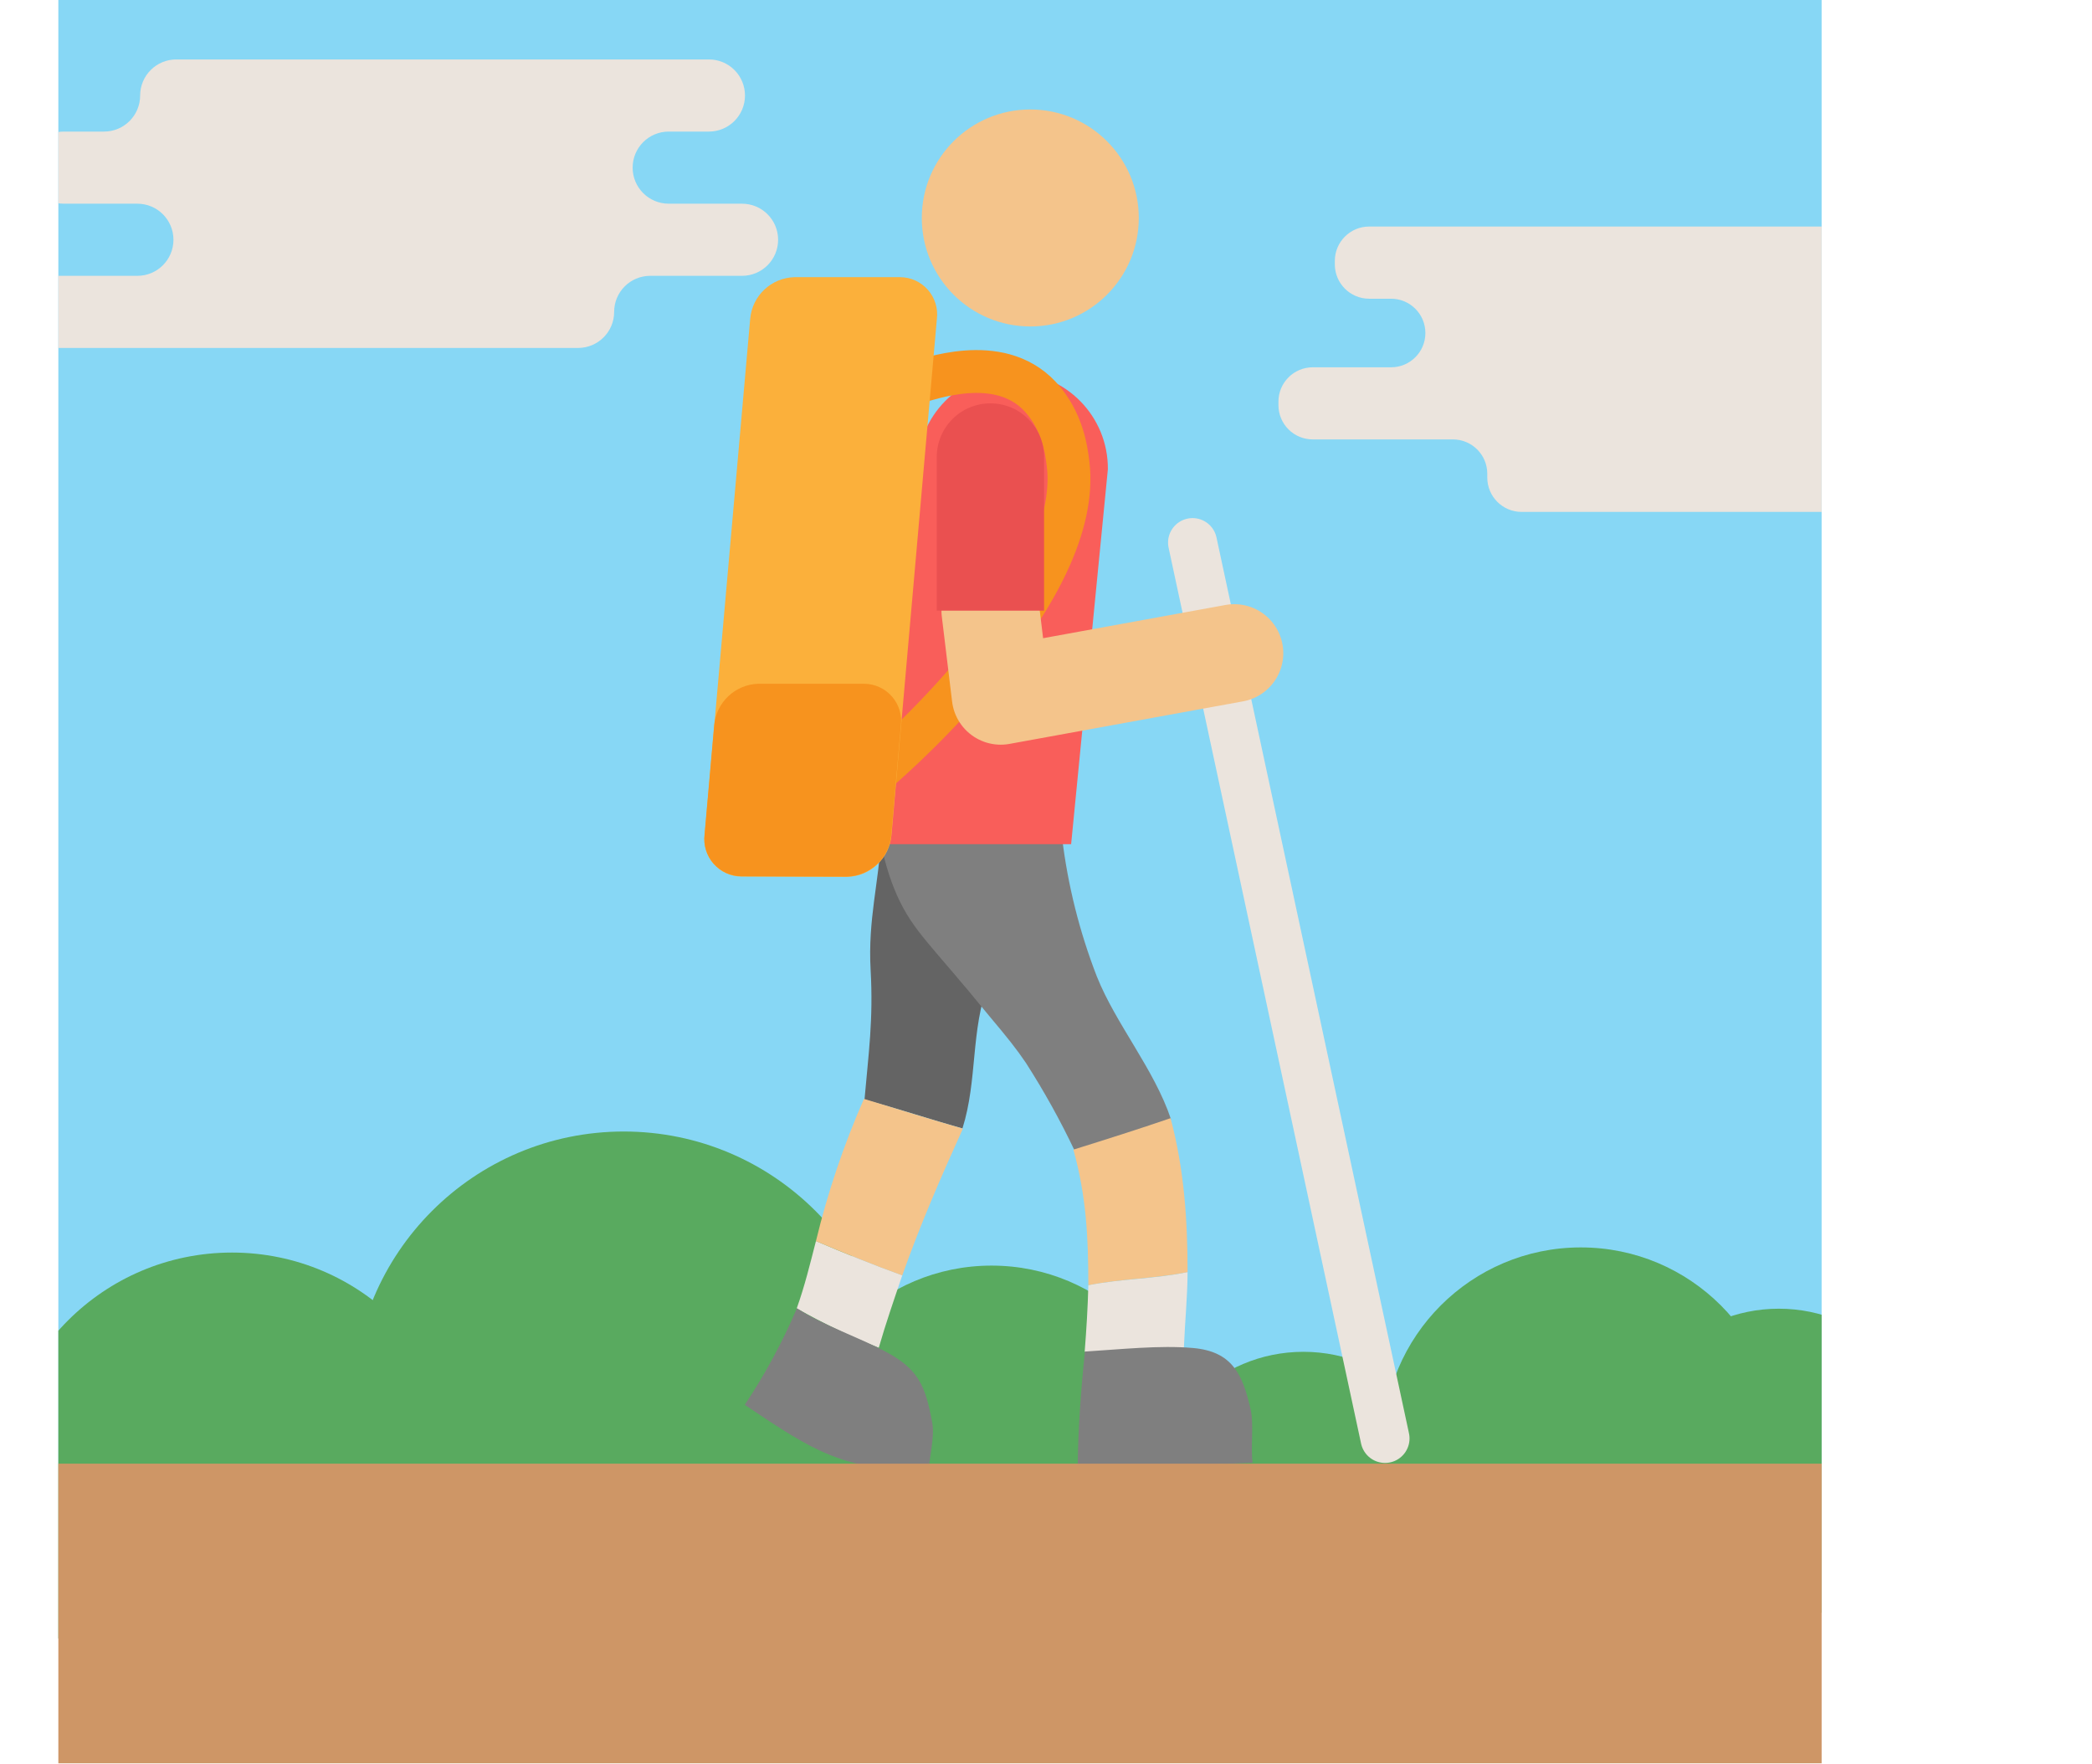
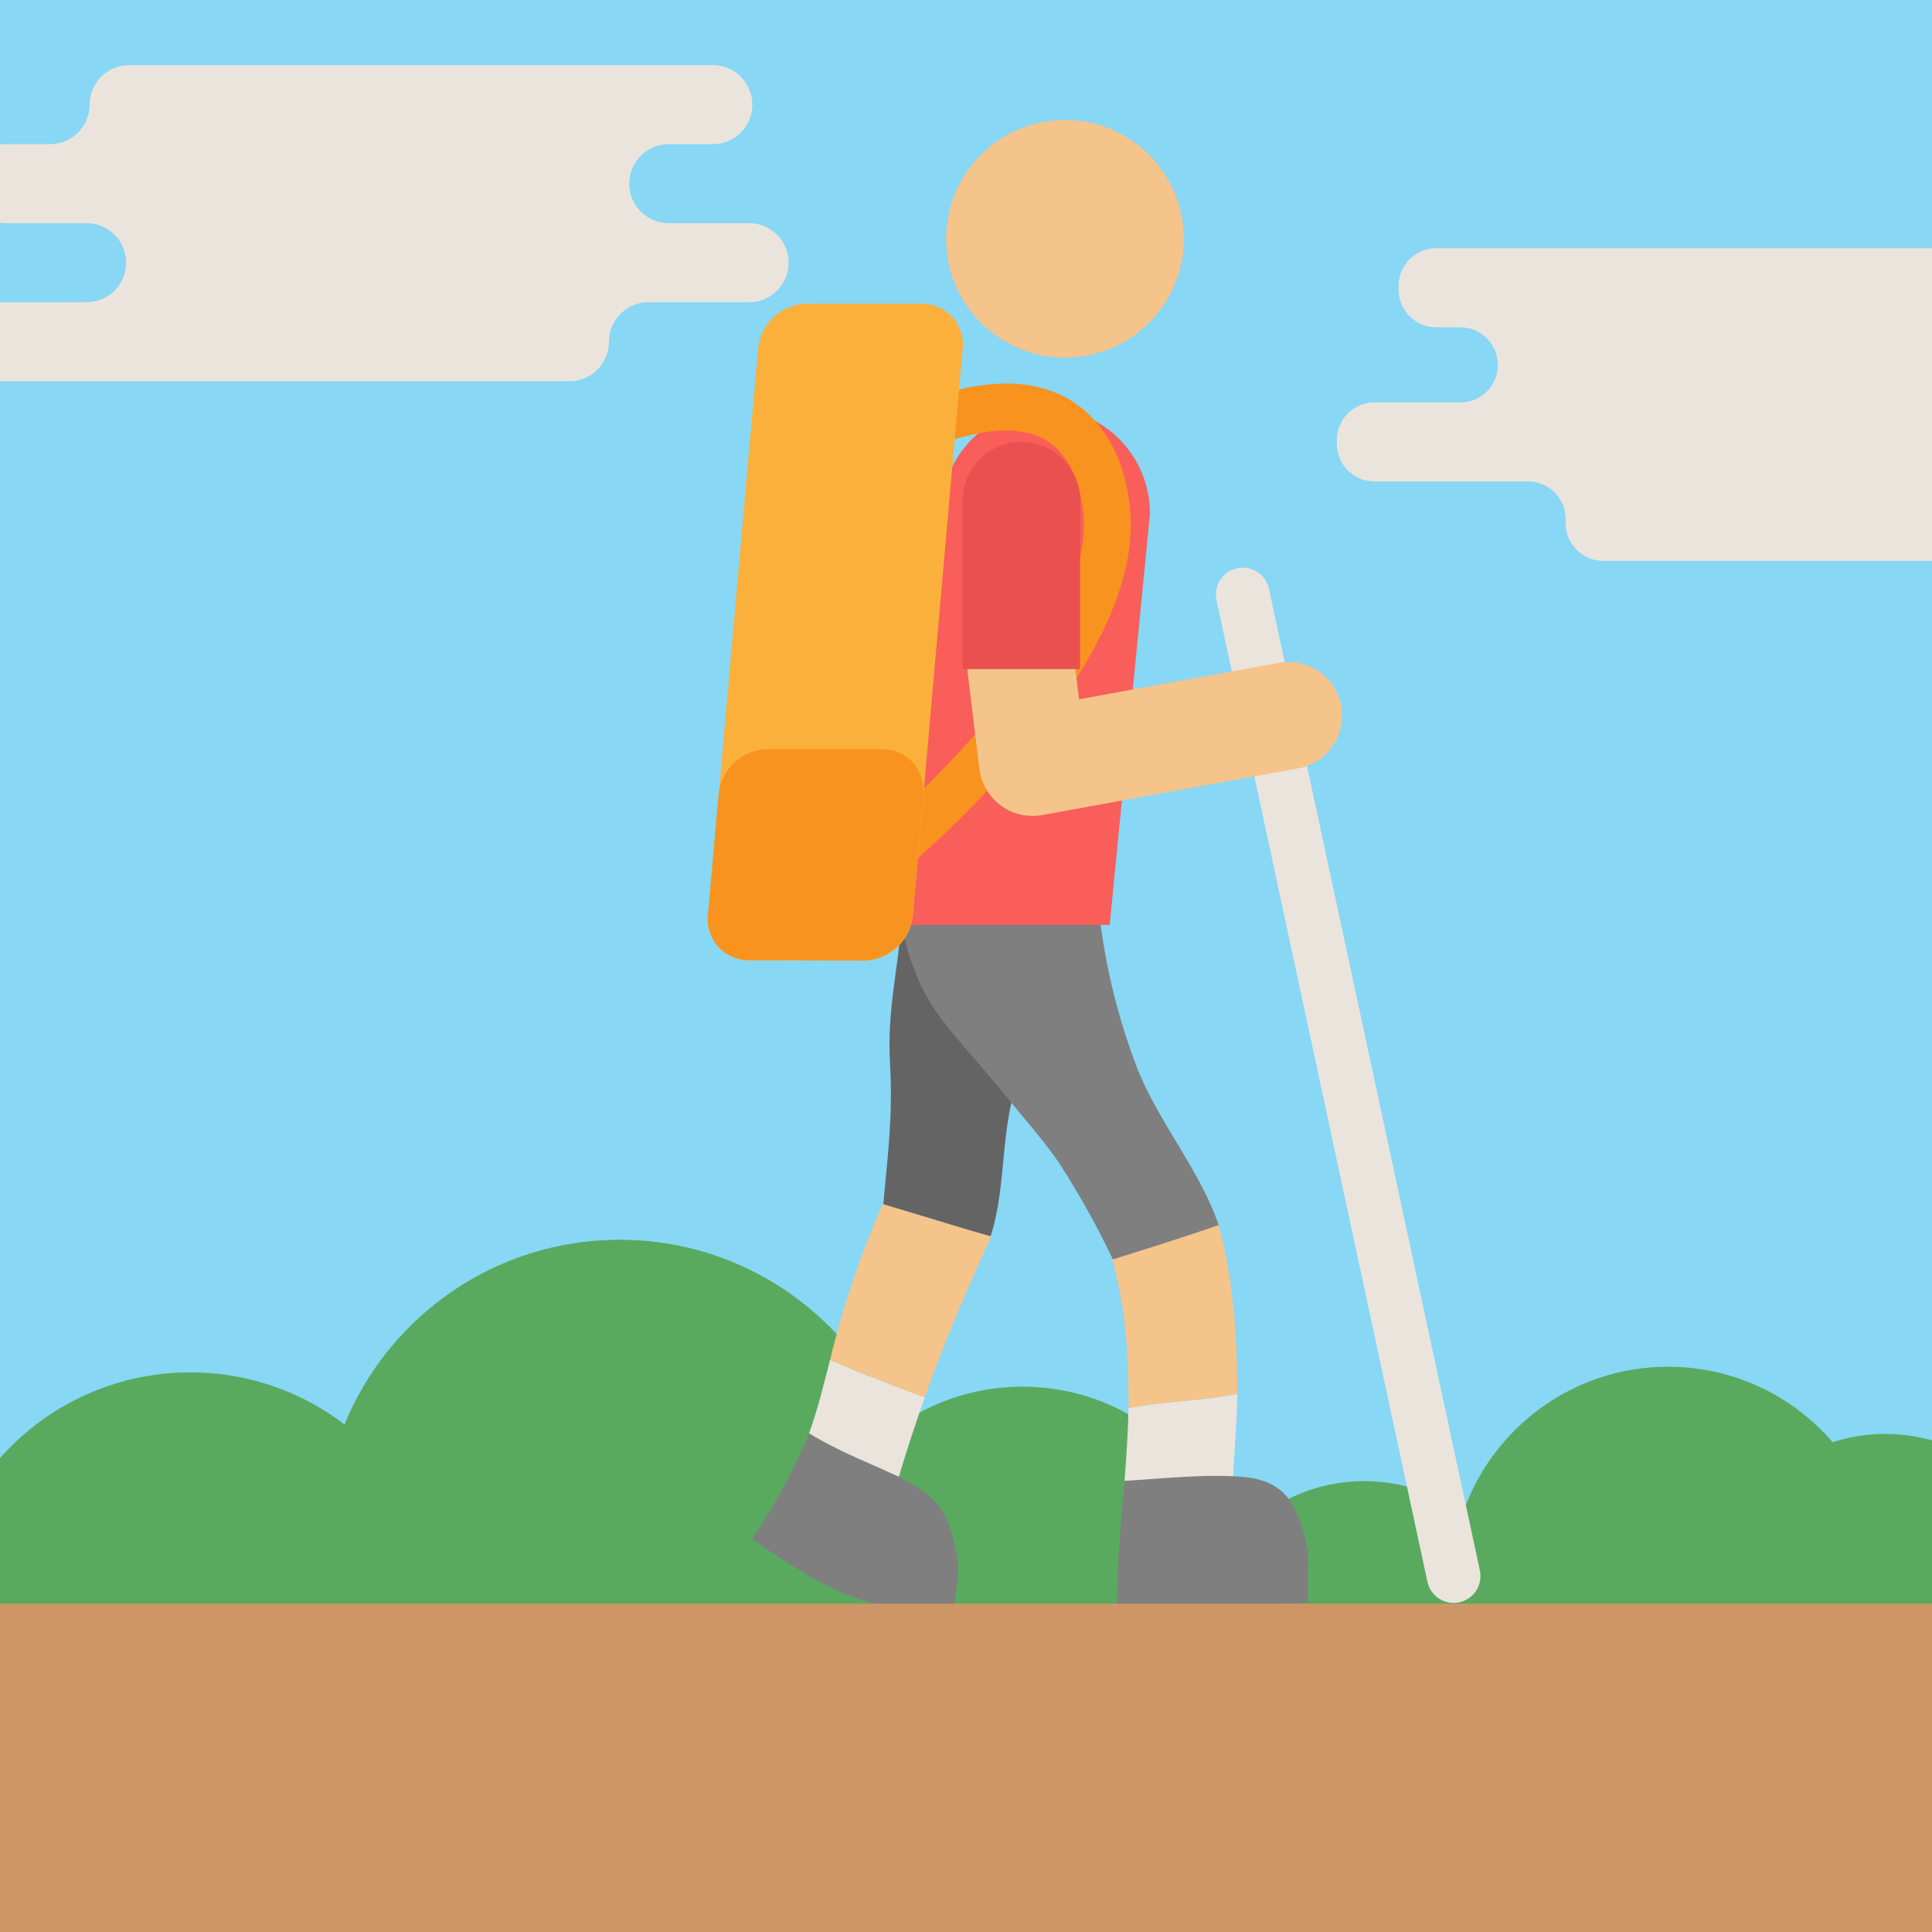
- <svg xmlns="http://www.w3.org/2000/svg" viewBox="0 0 341.69 288">
+ <svg xmlns="http://www.w3.org/2000/svg" viewBox="0 0 288 288">
  <defs>
    <style>.cls-1,.cls-11,.cls-14,.cls-6{fill:none;}.cls-2{fill:#87d7f5;}.cls-3{clip-path:url(#clip-path);}.cls-4{fill:#59aa5f;}.cls-5{fill:#ebe4dd;}.cls-6{stroke:#ebe4dd;stroke-width:8px;}.cls-14,.cls-6{stroke-linecap:round;}.cls-11,.cls-6{stroke-miterlimit:10;}.cls-7{fill:#7f7f7f;}.cls-8{fill:#646464;}.cls-9{fill:#f4c48b;}.cls-10{fill:#f95e5a;}.cls-11{stroke:#f7931e;stroke-width:7px;}.cls-12{fill:#fbb03b;}.cls-13{fill:#f7931e;}.cls-14{stroke:#f4c48b;stroke-linejoin:round;stroke-width:16px;}.cls-15{fill:#ea5050;}.cls-16{fill:#ce9666;}</style>
-     <clipPath id="clip-path" transform="translate(9.53)">
+     <clipPath id="clip-path">
      <rect class="cls-1" width="288" height="288" />
    </clipPath>
  </defs>
  <g id="background">
-     <rect class="cls-2" x="9.53" width="288" height="239.06" />
+     <rect class="cls-2" width="288" height="239.06" />
    <g class="cls-3">
-       <circle class="cls-4" cx="37.89" cy="242.47" r="37.89" />
-       <circle class="cls-4" cx="161.95" cy="239.06" r="32.35" />
-       <circle class="cls-4" cx="258.2" cy="236.09" r="32.35" />
-       <circle class="cls-4" cx="212.89" cy="246.1" r="25.31" />
-       <circle class="cls-4" cx="290.54" cy="239.06" r="25.31" />
-       <circle class="cls-4" cx="101.88" cy="229.09" r="44.28" />
-       <path class="cls-5" d="M93.8,27.38h0a5.89,5.89,0,0,1,5.89-5.89h6.57a5.89,5.89,0,0,0,5.89-5.89h0a5.88,5.88,0,0,0-5.89-5.89h-87a5.89,5.89,0,0,0-5.9,5.89h0a5.89,5.89,0,0,1-5.89,5.89H.91A5.89,5.89,0,0,0-5,27.38h0A5.89,5.89,0,0,0,.91,33.27h12a5.89,5.89,0,0,1,5.89,5.89h0a5.89,5.89,0,0,1-5.89,5.89h-15A5.89,5.89,0,0,0-8,50.94h0a5.89,5.89,0,0,0,5.89,5.89h87a5.89,5.89,0,0,0,5.89-5.89h0a5.89,5.89,0,0,1,5.89-5.89h15a5.89,5.89,0,0,0,5.89-5.89h0a5.89,5.89,0,0,0-5.89-5.89h-12A5.89,5.89,0,0,1,93.8,27.38Z" transform="translate(9.53)" />
-       <path class="cls-5" d="M298.06,66.17h0a5.6,5.6,0,0,1,5.6-5.6h12.8a5.61,5.61,0,0,0,5.6-5.61v-.57a5.6,5.6,0,0,0-5.6-5.6h-3.58a5.61,5.61,0,0,1-5.61-5.61v-.57a5.61,5.61,0,0,0-5.6-5.61H214.1a5.61,5.61,0,0,0-5.61,5.61v.57a5.61,5.61,0,0,0,5.61,5.61h3.58a5.6,5.6,0,0,1,5.6,5.6h0a5.6,5.6,0,0,1-5.6,5.6H204.89a5.61,5.61,0,0,0-5.61,5.61v.57a5.6,5.6,0,0,0,5.61,5.6h22.89a5.61,5.61,0,0,1,5.61,5.61V78a5.61,5.61,0,0,0,5.6,5.61h87.57A5.61,5.61,0,0,0,332.17,78v-.57a5.61,5.61,0,0,0-5.61-5.61h-22.9A5.6,5.6,0,0,1,298.06,66.17Z" transform="translate(9.53)" />
+       <circle class="cls-4" cx="28.37" cy="242.47" r="37.89" />
+       <circle class="cls-4" cx="152.42" cy="239.06" r="32.35" />
+       <circle class="cls-4" cx="248.67" cy="236.09" r="32.35" />
+       <circle class="cls-4" cx="203.36" cy="246.1" r="25.31" />
+       <circle class="cls-4" cx="281.02" cy="239.06" r="25.31" />
+       <circle class="cls-4" cx="92.36" cy="229.09" r="44.28" />
+       <path class="cls-5" d="M93.8,27.38h0a5.89,5.89,0,0,1,5.89-5.89h6.57a5.89,5.89,0,0,0,5.89-5.89h0a5.88,5.88,0,0,0-5.89-5.89h-87a5.89,5.89,0,0,0-5.9,5.89h0a5.89,5.89,0,0,1-5.89,5.89H.91A5.89,5.89,0,0,0-5,27.38h0A5.89,5.89,0,0,0,.91,33.27h12a5.89,5.89,0,0,1,5.89,5.89h0a5.89,5.89,0,0,1-5.89,5.89h-15A5.89,5.89,0,0,0-8,50.94h0a5.89,5.89,0,0,0,5.89,5.89h87a5.89,5.89,0,0,0,5.89-5.89h0a5.89,5.89,0,0,1,5.89-5.89h15a5.89,5.89,0,0,0,5.89-5.89h0a5.89,5.89,0,0,0-5.89-5.89h-12A5.89,5.89,0,0,1,93.8,27.38Z" />
+       <path class="cls-5" d="M298.06,66.17h0a5.6,5.6,0,0,1,5.6-5.6h12.8a5.61,5.61,0,0,0,5.6-5.61v-.57a5.6,5.6,0,0,0-5.6-5.6h-3.58a5.61,5.61,0,0,1-5.61-5.61v-.57a5.61,5.61,0,0,0-5.6-5.61H214.1a5.61,5.61,0,0,0-5.61,5.61v.57a5.61,5.61,0,0,0,5.61,5.61h3.58a5.6,5.6,0,0,1,5.6,5.6h0a5.6,5.6,0,0,1-5.6,5.6H204.89a5.61,5.61,0,0,0-5.61,5.61v.57a5.6,5.6,0,0,0,5.61,5.6h22.89a5.61,5.61,0,0,1,5.61,5.61V78a5.61,5.61,0,0,0,5.6,5.61h87.57A5.61,5.61,0,0,0,332.17,78v-.57a5.61,5.61,0,0,0-5.61-5.61h-22.9A5.6,5.6,0,0,1,298.06,66.17Z" />
    </g>
  </g>
  <g id="hiker">
-     <line id="pole" class="cls-6" x1="194.78" y1="88.62" x2="226.22" y2="234.94" />
+     <line id="pole" class="cls-6" x1="185.25" y1="88.62" x2="216.69" y2="234.94" />
    <g id="pants">
-       <path class="cls-5" d="M134,220.13a109.79,109.79,0,0,1-13.4-6.43c1.29-3.59,2.19-7.3,3.14-11,4.67,2,9.34,3.88,14.1,5.6C136.5,212.24,135.15,216.14,134,220.13Z" transform="translate(9.53)" />
-       <path class="cls-7" d="M142.11,240.77c-14.73-1.25-18-3.26-30-11.32a97.39,97.39,0,0,0,8.52-15.77c4.48,2.9,10,4.67,14.56,7.12,5.29,2.83,6.44,5.55,7.53,11.51C143.2,234.69,142.18,238.21,142.11,240.77Z" transform="translate(9.53)" />
-       <path class="cls-8" d="M147.67,184.3c-5.32-1.47-10.7-3.3-16-4.69.65-7.5,1.46-13,1-21.2s1.35-14.25,1.71-21.54c9.66.11,20.49-.25,29.7.14-3.59,7.71-9.14,15.53-12.13,23.41S150.17,176.38,147.67,184.3Z" transform="translate(9.53)" />
-       <path class="cls-9" d="M137.84,208.31c-4.76-1.72-9.43-3.64-14.1-5.6a137.7,137.7,0,0,1,7.84-23.23c5.39,1.63,10.76,3.3,16.16,4.86C144.15,192.26,140.75,200.08,137.84,208.31Z" transform="translate(9.53)" />
-       <path class="cls-5" d="M183.84,220.07c-5.41.39-10.84.72-16.21.72.29-3.62.51-7.25.6-10.88,5.4-1.07,10.81-1,16.21-2.14C184.42,211.89,184,216,183.84,220.07Z" transform="translate(9.53)" />
-       <path class="cls-7" d="M195.06,238.91c-9.54.43-19,.7-28.56,1.1,0-6.12.54-13.14,1.17-19.26,5.65-.34,12.19-1.07,17.68-.58,6.34.57,8.1,4.23,9.4,10.11C195.28,232.63,194.72,236.35,195.06,238.91Z" transform="translate(9.53)" />
-       <path class="cls-7" d="M181.73,182.81c-5.15,1.86-10.55,3.41-15.71,5.18a128.51,128.51,0,0,0-8-14.41c-1.54-2.28-3-4.1-6-7.67-9.44-11.62-12.28-13.62-15-19.58a38.25,38.25,0,0,1-2.78-9.45c5.12-.11,10.33-.1,15.61-.17,5-.05,9.71-.07,14.09.11a93.73,93.73,0,0,0,5.68,22.67C172.74,167.3,179,174.63,181.73,182.81Z" transform="translate(9.53)" />
-       <path class="cls-9" d="M184.44,207.77c-5.4,1.09-10.81,1.07-16.21,2.14,0-7.83-.34-14.58-2.44-22.14,5.31-1.66,10.6-3.33,15.87-5.14C183.87,190.9,184.44,199.22,184.44,207.77Z" transform="translate(9.53)" />
+       <path class="cls-5" d="M134,220.13a109.79,109.79,0,0,1-13.4-6.43c1.29-3.59,2.19-7.3,3.14-11,4.67,2,9.34,3.88,14.1,5.6C136.5,212.24,135.15,216.14,134,220.13Z" />
+       <path class="cls-7" d="M142.11,240.77c-14.73-1.25-18-3.26-30-11.32a97.39,97.39,0,0,0,8.52-15.77c4.48,2.9,10,4.67,14.56,7.12,5.29,2.83,6.44,5.55,7.53,11.51C143.2,234.69,142.18,238.21,142.11,240.77Z" />
+       <path class="cls-8" d="M147.67,184.3c-5.32-1.47-10.7-3.3-16-4.69.65-7.5,1.46-13,1-21.2s1.35-14.25,1.71-21.54c9.66.11,20.49-.25,29.7.14-3.59,7.71-9.14,15.53-12.13,23.41S150.17,176.38,147.67,184.3Z" />
+       <path class="cls-9" d="M137.84,208.31c-4.76-1.72-9.43-3.64-14.1-5.6a137.7,137.7,0,0,1,7.84-23.23c5.39,1.63,10.76,3.3,16.16,4.86C144.15,192.26,140.75,200.08,137.84,208.31Z" />
+       <path class="cls-5" d="M183.84,220.07c-5.41.39-10.84.72-16.21.72.29-3.62.51-7.25.6-10.88,5.4-1.07,10.81-1,16.21-2.14C184.42,211.89,184,216,183.84,220.07Z" />
+       <path class="cls-7" d="M195.06,238.91c-9.54.43-19,.7-28.56,1.1,0-6.12.54-13.14,1.17-19.26,5.65-.34,12.19-1.07,17.68-.58,6.34.57,8.1,4.23,9.4,10.11C195.28,232.63,194.72,236.35,195.06,238.91Z" />
+       <path class="cls-7" d="M181.73,182.81c-5.15,1.86-10.55,3.41-15.71,5.18a128.51,128.51,0,0,0-8-14.41c-1.54-2.28-3-4.1-6-7.67-9.44-11.62-12.28-13.62-15-19.58a38.25,38.25,0,0,1-2.78-9.45c5.12-.11,10.33-.1,15.61-.17,5-.05,9.71-.07,14.09.11a93.73,93.73,0,0,0,5.68,22.67C172.74,167.3,179,174.63,181.73,182.81Z" />
+       <path class="cls-9" d="M184.44,207.77c-5.4,1.09-10.81,1.07-16.21,2.14,0-7.83-.34-14.58-2.44-22.14,5.31-1.66,10.6-3.33,15.87-5.14C183.87,190.9,184.44,199.22,184.44,207.77Z" />
    </g>
    <g id="torso">
-       <path class="cls-10" d="M155.87,60.85h0a15.68,15.68,0,0,0-15.55,15.8l-6,61.23h31.1l6-61.23A15.67,15.67,0,0,0,155.87,60.85Z" transform="translate(9.53)" />
+       <path class="cls-10" d="M155.87,60.85h0a15.68,15.68,0,0,0-15.55,15.8l-6,61.23h31.1l6-61.23A15.67,15.67,0,0,0,155.87,60.85Z" />
    </g>
    <g id="backpack">
-       <path class="cls-11" d="M140,62.44c1.86-.3,13.5-5,20.34,2.31,3.72,4,4.32,8.88,4.58,11,2.52,20.52-27.73,47.25-30.73,49.85" transform="translate(9.53)" />
-       <path class="cls-12" d="M128.84,143.22l-17.28-.05a6.09,6.09,0,0,1-6-6.85L113,52.08a7.46,7.46,0,0,1,7.21-6.81l17.28,0a6.08,6.08,0,0,1,6,6.84l-7.41,84.25A7.46,7.46,0,0,1,128.84,143.22Z" transform="translate(9.53)" />
-       <path class="cls-13" d="M114.32,111.68l17.29,0a6.08,6.08,0,0,1,6,6.84l-1.57,17.84a7.46,7.46,0,0,1-7.21,6.81l-17.28-.05a6.09,6.09,0,0,1-6-6.85l1.57-17.83A7.46,7.46,0,0,1,114.32,111.68Z" transform="translate(9.53)" />
+       <path class="cls-11" d="M140,62.44c1.86-.3,13.5-5,20.34,2.31,3.72,4,4.32,8.88,4.58,11,2.52,20.52-27.73,47.25-30.73,49.85" />
+       <path class="cls-12" d="M128.84,143.22l-17.28-.05a6.09,6.09,0,0,1-6-6.85L113,52.08a7.46,7.46,0,0,1,7.21-6.81l17.28,0a6.08,6.08,0,0,1,6,6.84l-7.41,84.25A7.46,7.46,0,0,1,128.84,143.22Z" />
+       <path class="cls-13" d="M114.32,111.68l17.29,0a6.08,6.08,0,0,1,6,6.84l-1.57,17.84a7.46,7.46,0,0,1-7.21,6.81l-17.28-.05a6.09,6.09,0,0,1-6-6.85l1.57-17.83A7.46,7.46,0,0,1,114.32,111.68Z" />
    </g>
    <g id="arm">
-       <polyline class="cls-14" points="161.77 99.74 163.45 113.63 201.6 106.68" />
-       <path class="cls-15" d="M161.77,65.88h0a8.76,8.76,0,0,1,8.76,8.76v25.1a0,0,0,0,1,0,0H153a0,0,0,0,1,0,0V74.64A8.76,8.76,0,0,1,161.77,65.88Z" />
+       <polyline class="cls-14" points="152.24 99.74 153.93 113.63 192.07 106.68" />
+       <path class="cls-15" d="M152.24,65.88h0A8.76,8.76,0,0,1,161,74.64v25.1a0,0,0,0,1,0,0H143.49a0,0,0,0,1,0,0V74.64A8.76,8.76,0,0,1,152.24,65.88Z" />
    </g>
    <g id="head">
-       <circle class="cls-9" cx="168.28" cy="35.6" r="17.72" />
+       <circle class="cls-9" cx="158.75" cy="35.6" r="17.72" />
    </g>
  </g>
  <g id="foreground">
-     <rect class="cls-16" x="9.53" y="239.06" width="288" height="48.94" />
+     <rect class="cls-16" y="239.06" width="288" height="48.94" />
  </g>
</svg>
